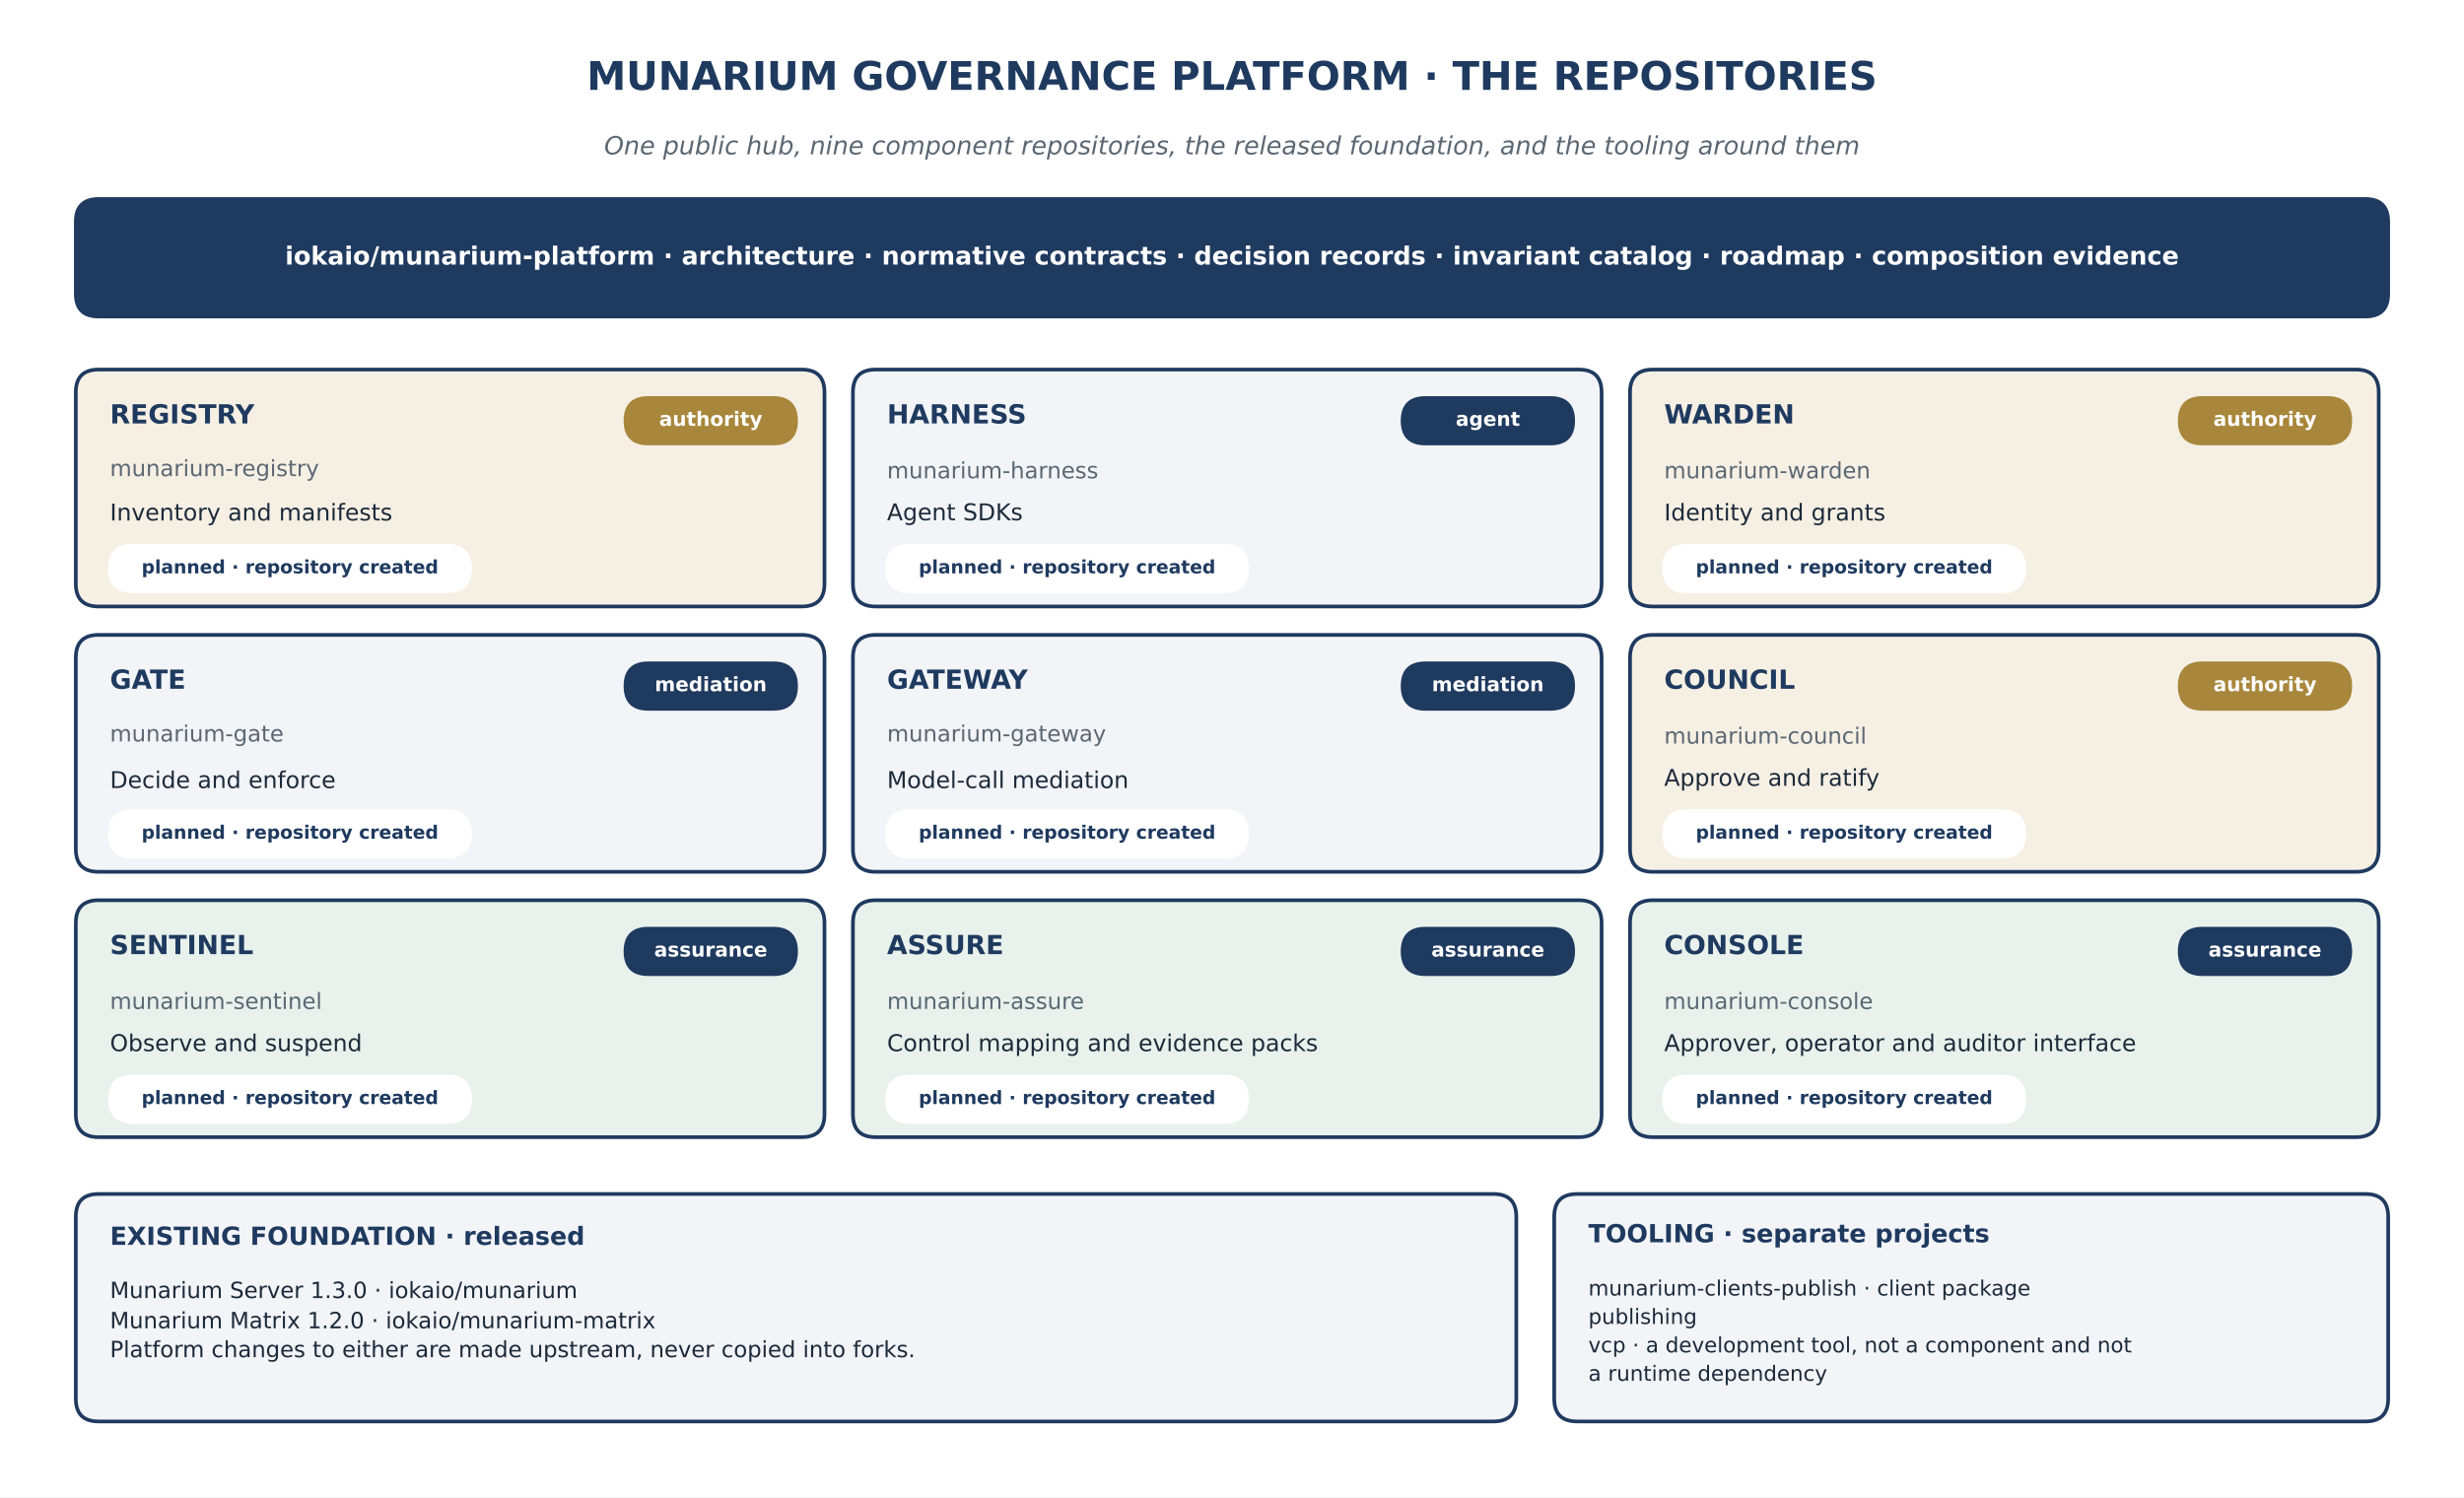
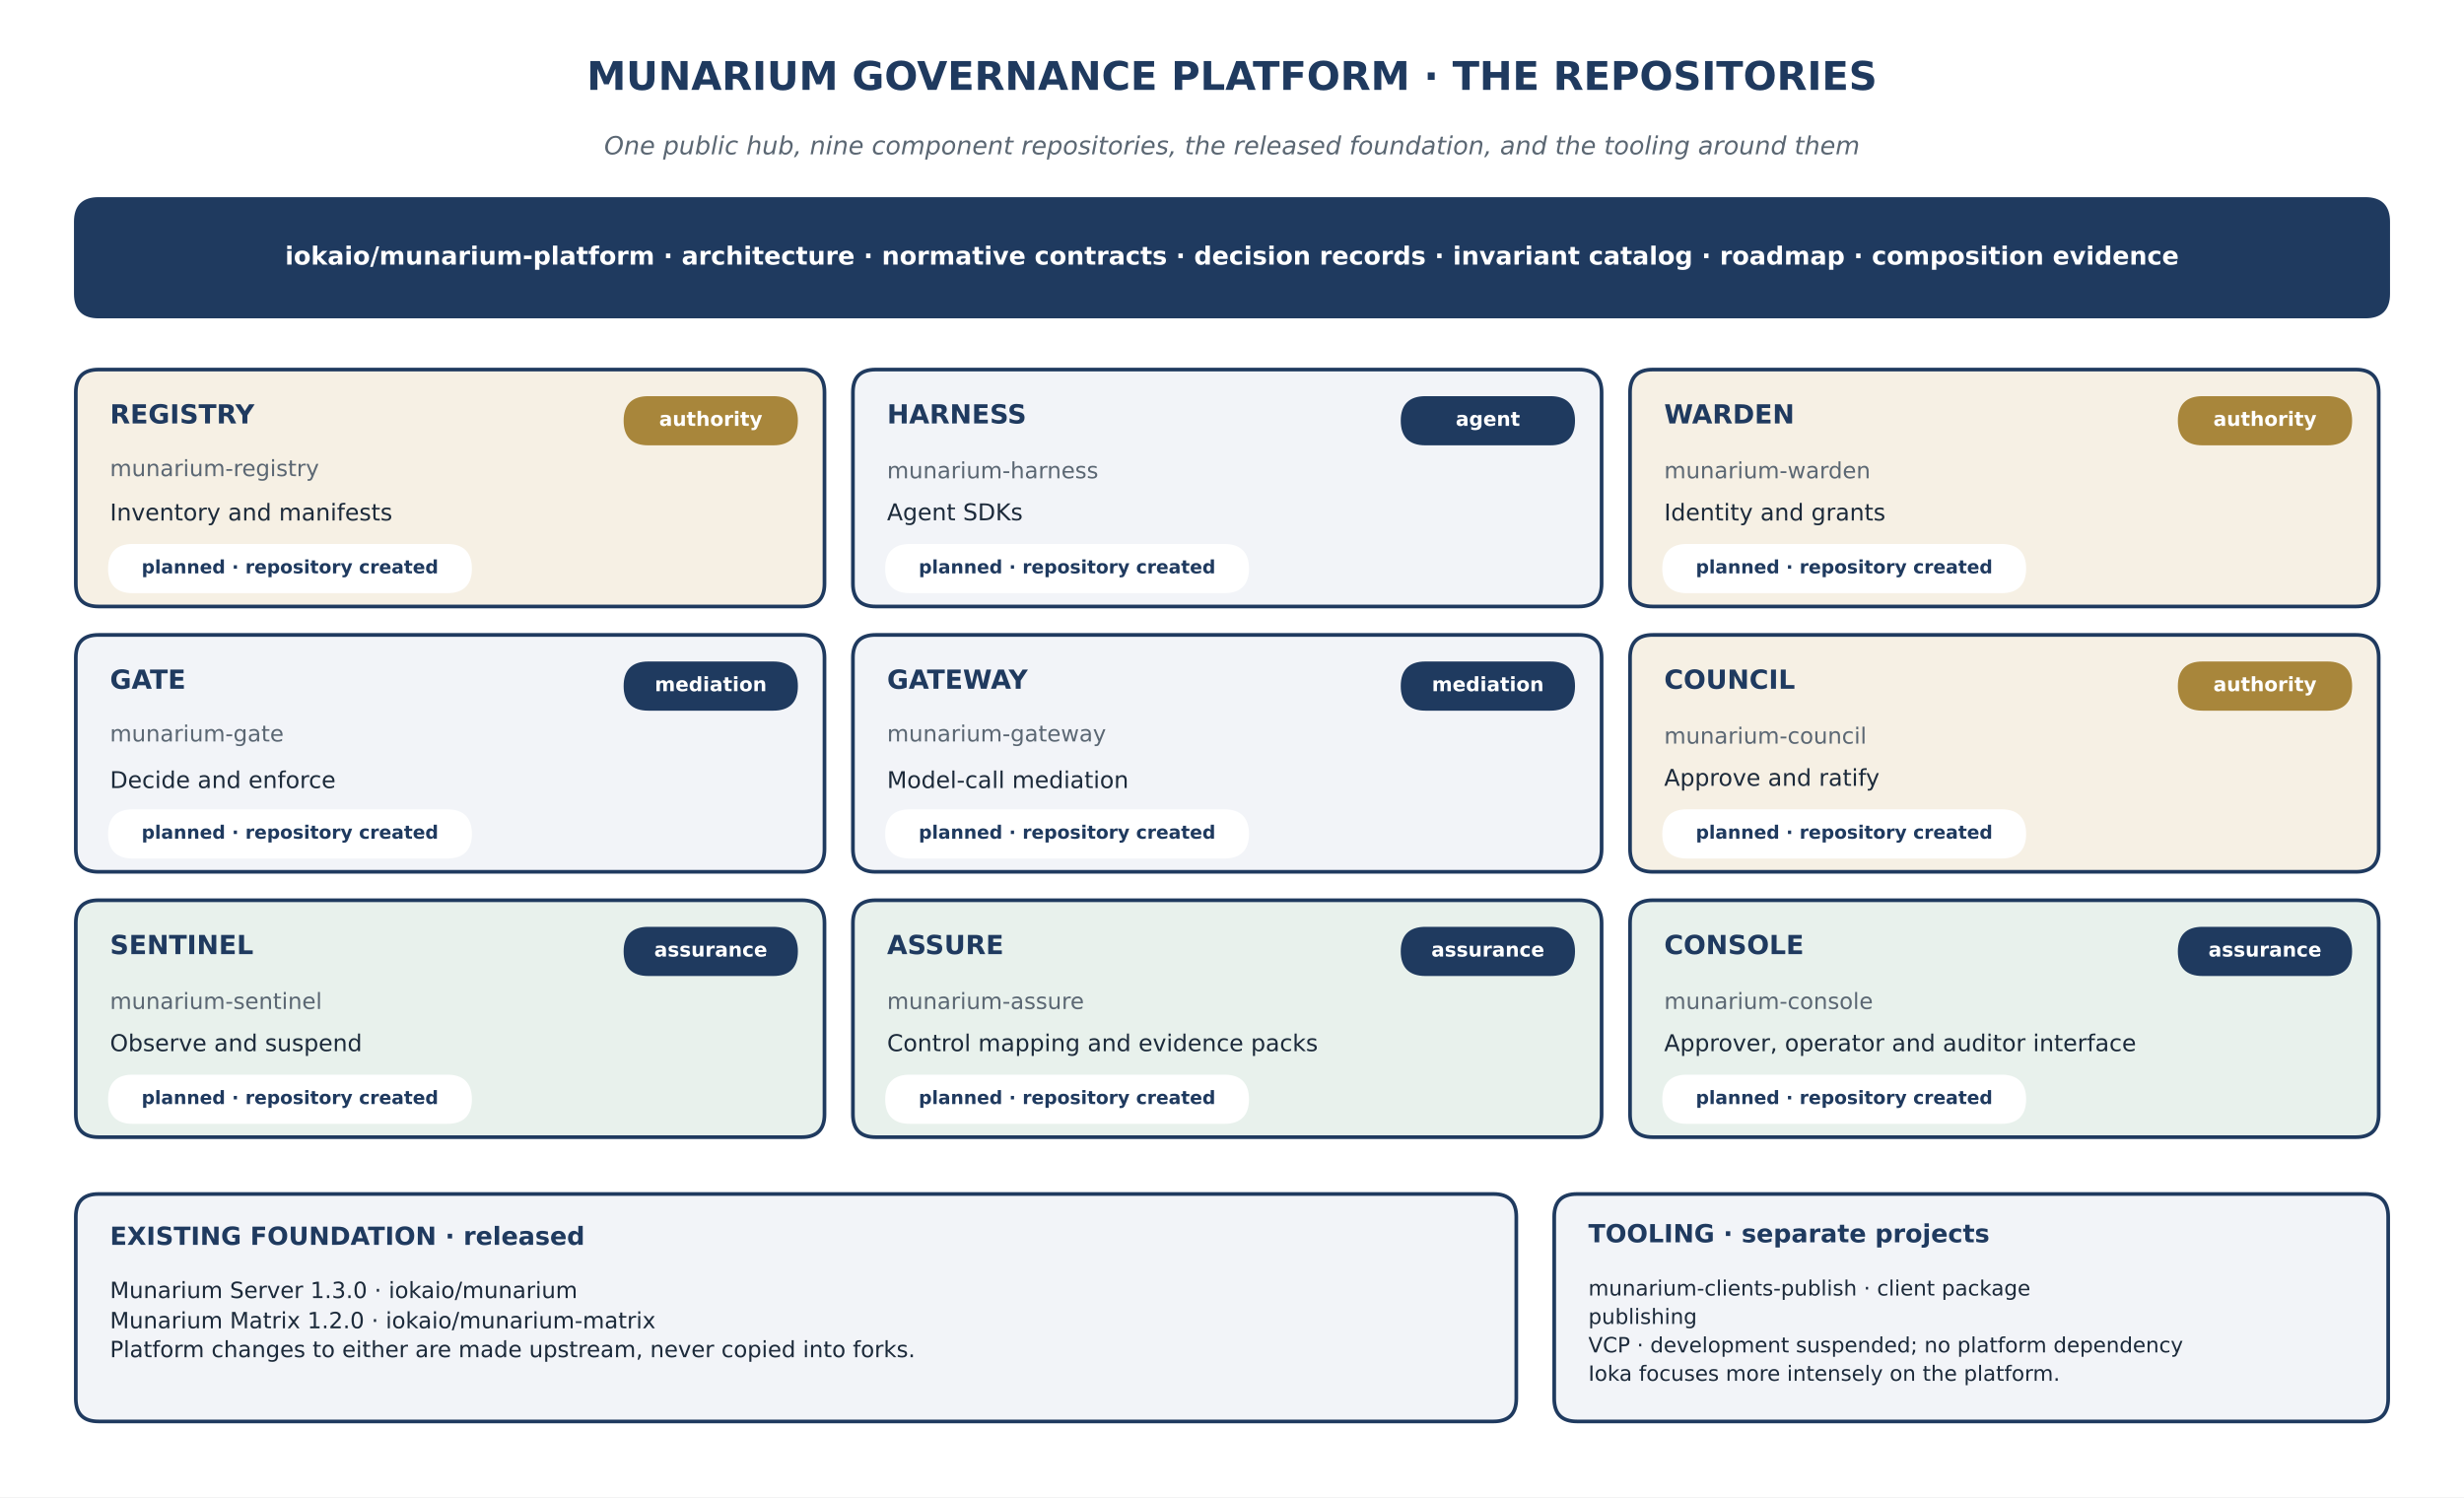
<svg xmlns="http://www.w3.org/2000/svg" width="936pt" height="568.8pt" viewBox="0 0 936 568.8" version="1.1">
  <defs>
    <style type="text/css">*{stroke-linejoin: round; stroke-linecap: butt}</style>
  </defs>
  <g id="figure_1">
    <g id="patch_1">
      <path d="M 0 568.8 L 936 568.8 L 936 0 L 0 0 z " style="fill: #ffffff" />
    </g>
    <g id="axes_1">
      <g id="patch_2">
        <path d="M 37.44 120.24 L 898.56 120.24 Q 907.2 120.24 907.2 111.6 L 907.2 84.24 Q 907.2 75.6 898.56 75.6 L 37.44 75.6 Q 28.8 75.6 28.8 84.24 L 28.8 111.6 Q 28.8 120.24 37.44 120.24 z " clip-path="url(#p394fca838c)" style="fill: #1f3a5f; stroke: #1f3a5f; stroke-width: 1.4; stroke-linejoin: miter" />
      </g>
      <g id="patch_3">
        <path d="M 37.44 230.4 L 304.56 230.4 Q 313.2 230.4 313.2 221.76 L 313.2 149.04 Q 313.2 140.4 304.56 140.4 L 37.44 140.4 Q 28.8 140.4 28.8 149.04 L 28.8 221.76 Q 28.8 230.4 37.44 230.4 z " clip-path="url(#p394fca838c)" style="fill: #f6f0e4; stroke: #1f3a5f; stroke-width: 1.4; stroke-linejoin: miter" />
      </g>
      <g id="patch_4">
        <path d="M 246.24 168.48 L 293.76 168.48 Q 302.4 168.48 302.4 159.84 L 302.4 159.84 Q 302.4 151.2 293.76 151.2 L 246.24 151.2 Q 237.6 151.2 237.6 159.84 L 237.6 159.84 Q 237.6 168.48 246.24 168.48 z " clip-path="url(#p394fca838c)" style="fill: #a8863b; stroke: #a8863b; stroke-width: 1.4; stroke-linejoin: miter" />
      </g>
      <g id="patch_5">
        <path d="M 50.4 224.64 L 169.92 224.64 Q 178.56 224.64 178.56 216 L 178.56 216 Q 178.56 207.36 169.92 207.36 L 50.4 207.36 Q 41.76 207.36 41.76 216 L 41.76 216 Q 41.76 224.64 50.4 224.64 z " clip-path="url(#p394fca838c)" style="fill: #ffffff; stroke: #ffffff; stroke-width: 1.4; stroke-linejoin: miter" />
      </g>
      <g id="patch_6">
        <path d="M 332.64 230.4 L 599.76 230.4 Q 608.4 230.4 608.4 221.76 L 608.4 149.04 Q 608.4 140.4 599.76 140.4 L 332.64 140.4 Q 324 140.4 324 149.04 L 324 221.76 Q 324 230.4 332.64 230.4 z " clip-path="url(#p394fca838c)" style="fill: #f2f4f8; stroke: #1f3a5f; stroke-width: 1.4; stroke-linejoin: miter" />
      </g>
      <g id="patch_7">
        <path d="M 541.44 168.48 L 588.96 168.48 Q 597.6 168.48 597.6 159.84 L 597.6 159.84 Q 597.6 151.2 588.96 151.2 L 541.44 151.2 Q 532.8 151.2 532.8 159.84 L 532.8 159.84 Q 532.8 168.48 541.44 168.48 z " clip-path="url(#p394fca838c)" style="fill: #1f3a5f; stroke: #1f3a5f; stroke-width: 1.4; stroke-linejoin: miter" />
      </g>
      <g id="patch_8">
        <path d="M 345.6 224.64 L 465.12 224.64 Q 473.76 224.64 473.76 216 L 473.76 216 Q 473.76 207.36 465.12 207.36 L 345.6 207.36 Q 336.96 207.36 336.96 216 L 336.96 216 Q 336.96 224.64 345.6 224.64 z " clip-path="url(#p394fca838c)" style="fill: #ffffff; stroke: #ffffff; stroke-width: 1.4; stroke-linejoin: miter" />
      </g>
      <g id="patch_9">
        <path d="M 627.84 230.4 L 894.96 230.4 Q 903.6 230.4 903.6 221.76 L 903.6 149.04 Q 903.6 140.4 894.96 140.4 L 627.84 140.4 Q 619.2 140.4 619.2 149.04 L 619.2 221.76 Q 619.2 230.4 627.84 230.4 z " clip-path="url(#p394fca838c)" style="fill: #f6f0e4; stroke: #1f3a5f; stroke-width: 1.4; stroke-linejoin: miter" />
      </g>
      <g id="patch_10">
        <path d="M 836.64 168.48 L 884.16 168.48 Q 892.8 168.48 892.8 159.84 L 892.8 159.84 Q 892.8 151.2 884.16 151.2 L 836.64 151.2 Q 828 151.2 828 159.84 L 828 159.84 Q 828 168.48 836.64 168.48 z " clip-path="url(#p394fca838c)" style="fill: #a8863b; stroke: #a8863b; stroke-width: 1.4; stroke-linejoin: miter" />
      </g>
      <g id="patch_11">
        <path d="M 640.8 224.64 L 760.32 224.64 Q 768.96 224.64 768.96 216 L 768.96 216 Q 768.96 207.36 760.32 207.36 L 640.8 207.36 Q 632.16 207.36 632.16 216 L 632.16 216 Q 632.16 224.64 640.8 224.64 z " clip-path="url(#p394fca838c)" style="fill: #ffffff; stroke: #ffffff; stroke-width: 1.4; stroke-linejoin: miter" />
      </g>
      <g id="patch_12">
        <path d="M 37.44 331.2 L 304.56 331.2 Q 313.2 331.2 313.2 322.56 L 313.2 249.84 Q 313.2 241.2 304.56 241.2 L 37.44 241.2 Q 28.8 241.2 28.8 249.84 L 28.8 322.56 Q 28.8 331.2 37.44 331.2 z " clip-path="url(#p394fca838c)" style="fill: #f2f4f8; stroke: #1f3a5f; stroke-width: 1.4; stroke-linejoin: miter" />
      </g>
      <g id="patch_13">
        <path d="M 246.24 269.28 L 293.76 269.28 Q 302.4 269.28 302.4 260.64 L 302.4 260.64 Q 302.4 252 293.76 252 L 246.24 252 Q 237.6 252 237.6 260.64 L 237.6 260.64 Q 237.6 269.28 246.24 269.28 z " clip-path="url(#p394fca838c)" style="fill: #1f3a5f; stroke: #1f3a5f; stroke-width: 1.4; stroke-linejoin: miter" />
      </g>
      <g id="patch_14">
        <path d="M 50.4 325.44 L 169.92 325.44 Q 178.56 325.44 178.56 316.8 L 178.56 316.8 Q 178.56 308.16 169.92 308.16 L 50.4 308.16 Q 41.76 308.16 41.76 316.8 L 41.76 316.8 Q 41.76 325.44 50.4 325.44 z " clip-path="url(#p394fca838c)" style="fill: #ffffff; stroke: #ffffff; stroke-width: 1.4; stroke-linejoin: miter" />
      </g>
      <g id="patch_15">
        <path d="M 332.64 331.2 L 599.76 331.2 Q 608.4 331.2 608.4 322.56 L 608.4 249.84 Q 608.4 241.2 599.76 241.2 L 332.64 241.2 Q 324 241.2 324 249.84 L 324 322.56 Q 324 331.2 332.64 331.2 z " clip-path="url(#p394fca838c)" style="fill: #f2f4f8; stroke: #1f3a5f; stroke-width: 1.4; stroke-linejoin: miter" />
      </g>
      <g id="patch_16">
        <path d="M 541.44 269.28 L 588.96 269.28 Q 597.6 269.28 597.6 260.64 L 597.6 260.64 Q 597.6 252 588.96 252 L 541.44 252 Q 532.8 252 532.8 260.64 L 532.8 260.64 Q 532.8 269.28 541.44 269.28 z " clip-path="url(#p394fca838c)" style="fill: #1f3a5f; stroke: #1f3a5f; stroke-width: 1.4; stroke-linejoin: miter" />
      </g>
      <g id="patch_17">
        <path d="M 345.6 325.44 L 465.12 325.44 Q 473.76 325.44 473.76 316.8 L 473.76 316.8 Q 473.76 308.16 465.12 308.16 L 345.6 308.16 Q 336.96 308.16 336.96 316.8 L 336.96 316.8 Q 336.96 325.44 345.6 325.44 z " clip-path="url(#p394fca838c)" style="fill: #ffffff; stroke: #ffffff; stroke-width: 1.4; stroke-linejoin: miter" />
      </g>
      <g id="patch_18">
        <path d="M 627.84 331.2 L 894.96 331.2 Q 903.6 331.2 903.6 322.56 L 903.6 249.84 Q 903.6 241.2 894.96 241.2 L 627.84 241.2 Q 619.2 241.2 619.2 249.84 L 619.2 322.56 Q 619.2 331.2 627.84 331.2 z " clip-path="url(#p394fca838c)" style="fill: #f6f0e4; stroke: #1f3a5f; stroke-width: 1.4; stroke-linejoin: miter" />
      </g>
      <g id="patch_19">
        <path d="M 836.64 269.28 L 884.16 269.28 Q 892.8 269.28 892.8 260.64 L 892.8 260.64 Q 892.8 252 884.16 252 L 836.64 252 Q 828 252 828 260.64 L 828 260.64 Q 828 269.28 836.64 269.28 z " clip-path="url(#p394fca838c)" style="fill: #a8863b; stroke: #a8863b; stroke-width: 1.4; stroke-linejoin: miter" />
      </g>
      <g id="patch_20">
        <path d="M 640.8 325.44 L 760.32 325.44 Q 768.96 325.44 768.96 316.8 L 768.96 316.8 Q 768.96 308.16 760.32 308.16 L 640.8 308.16 Q 632.16 308.16 632.16 316.8 L 632.16 316.8 Q 632.16 325.44 640.8 325.44 z " clip-path="url(#p394fca838c)" style="fill: #ffffff; stroke: #ffffff; stroke-width: 1.4; stroke-linejoin: miter" />
      </g>
      <g id="patch_21">
        <path d="M 37.44 432 L 304.56 432 Q 313.2 432 313.2 423.36 L 313.2 350.64 Q 313.2 342 304.56 342 L 37.44 342 Q 28.8 342 28.8 350.64 L 28.8 423.36 Q 28.8 432 37.44 432 z " clip-path="url(#p394fca838c)" style="fill: #e8f1ec; stroke: #1f3a5f; stroke-width: 1.4; stroke-linejoin: miter" />
      </g>
      <g id="patch_22">
        <path d="M 246.24 370.08 L 293.76 370.08 Q 302.4 370.08 302.4 361.44 L 302.4 361.44 Q 302.4 352.8 293.76 352.8 L 246.24 352.8 Q 237.6 352.8 237.6 361.44 L 237.6 361.44 Q 237.6 370.08 246.24 370.08 z " clip-path="url(#p394fca838c)" style="fill: #1f3a5f; stroke: #1f3a5f; stroke-width: 1.4; stroke-linejoin: miter" />
      </g>
      <g id="patch_23">
        <path d="M 50.4 426.24 L 169.92 426.24 Q 178.56 426.24 178.56 417.6 L 178.56 417.6 Q 178.56 408.96 169.92 408.96 L 50.4 408.96 Q 41.76 408.96 41.76 417.6 L 41.76 417.6 Q 41.76 426.24 50.4 426.24 z " clip-path="url(#p394fca838c)" style="fill: #ffffff; stroke: #ffffff; stroke-width: 1.4; stroke-linejoin: miter" />
      </g>
      <g id="patch_24">
        <path d="M 332.64 432 L 599.76 432 Q 608.4 432 608.4 423.36 L 608.4 350.64 Q 608.4 342 599.76 342 L 332.64 342 Q 324 342 324 350.64 L 324 423.36 Q 324 432 332.64 432 z " clip-path="url(#p394fca838c)" style="fill: #e8f1ec; stroke: #1f3a5f; stroke-width: 1.4; stroke-linejoin: miter" />
      </g>
      <g id="patch_25">
        <path d="M 541.44 370.08 L 588.96 370.08 Q 597.6 370.08 597.6 361.44 L 597.6 361.44 Q 597.6 352.8 588.96 352.8 L 541.44 352.8 Q 532.8 352.8 532.8 361.44 L 532.8 361.44 Q 532.8 370.08 541.44 370.08 z " clip-path="url(#p394fca838c)" style="fill: #1f3a5f; stroke: #1f3a5f; stroke-width: 1.4; stroke-linejoin: miter" />
      </g>
      <g id="patch_26">
        <path d="M 345.6 426.24 L 465.12 426.24 Q 473.76 426.24 473.76 417.6 L 473.76 417.6 Q 473.76 408.96 465.12 408.96 L 345.6 408.96 Q 336.96 408.96 336.96 417.6 L 336.96 417.6 Q 336.96 426.24 345.6 426.24 z " clip-path="url(#p394fca838c)" style="fill: #ffffff; stroke: #ffffff; stroke-width: 1.4; stroke-linejoin: miter" />
      </g>
      <g id="patch_27">
        <path d="M 627.84 432 L 894.96 432 Q 903.6 432 903.6 423.36 L 903.6 350.64 Q 903.6 342 894.96 342 L 627.84 342 Q 619.2 342 619.2 350.64 L 619.2 423.36 Q 619.2 432 627.84 432 z " clip-path="url(#p394fca838c)" style="fill: #e8f1ec; stroke: #1f3a5f; stroke-width: 1.4; stroke-linejoin: miter" />
      </g>
      <g id="patch_28">
        <path d="M 836.64 370.08 L 884.16 370.08 Q 892.8 370.08 892.8 361.44 L 892.8 361.44 Q 892.8 352.8 884.16 352.8 L 836.64 352.8 Q 828 352.8 828 361.44 L 828 361.44 Q 828 370.08 836.64 370.08 z " clip-path="url(#p394fca838c)" style="fill: #1f3a5f; stroke: #1f3a5f; stroke-width: 1.4; stroke-linejoin: miter" />
      </g>
      <g id="patch_29">
        <path d="M 640.8 426.24 L 760.32 426.24 Q 768.96 426.24 768.96 417.6 L 768.96 417.6 Q 768.96 408.96 760.32 408.96 L 640.8 408.96 Q 632.16 408.96 632.16 417.6 L 632.16 417.6 Q 632.16 426.24 640.8 426.24 z " clip-path="url(#p394fca838c)" style="fill: #ffffff; stroke: #ffffff; stroke-width: 1.4; stroke-linejoin: miter" />
      </g>
      <g id="patch_30">
        <path d="M 37.44 540 L 567.36 540 Q 576 540 576 531.36 L 576 462.24 Q 576 453.6 567.36 453.6 L 37.44 453.6 Q 28.8 453.6 28.8 462.24 L 28.8 531.36 Q 28.8 540 37.44 540 z " clip-path="url(#p394fca838c)" style="fill: #f2f4f8; stroke: #1f3a5f; stroke-width: 1.4; stroke-linejoin: miter" />
      </g>
      <g id="patch_31">
        <path d="M 599.04 540 L 898.56 540 Q 907.2 540 907.2 531.36 L 907.2 462.24 Q 907.2 453.6 898.56 453.6 L 599.04 453.6 Q 590.4 453.6 590.4 462.24 L 590.4 531.36 Q 590.4 540 599.04 540 z " clip-path="url(#p394fca838c)" style="fill: #f2f4f8; stroke: #1f3a5f; stroke-width: 1.4; stroke-linejoin: miter" />
      </g>
      <g id="text_1">
        <text style="font-weight: 700; font-size: 15px; font-family: 'DejaVu Sans'; text-anchor: middle; fill: #1f3a5f" x="468" y="34.136" transform="rotate(-0 468 34.13648)">MUNARIUM GOVERNANCE PLATFORM · THE REPOSITORIES</text>
      </g>
      <g id="text_2">
        <text style="font-style: italic; font-size: 9.5px; font-family: 'DejaVu Sans'; text-anchor: middle; fill: #5b6773" x="468" y="58.628" transform="rotate(-0 468 58.62815)">One public hub, nine component repositories, the released foundation, and the tooling around them</text>
      </g>
      <g id="text_3">
        <text style="font-weight: 700; font-size: 9.5px; font-family: 'DejaVu Sans'; text-anchor: middle; fill: #ffffff" x="468" y="100.504" transform="rotate(-0 468 100.5043)">iokaio/munarium-platform · architecture · normative contracts · decision records · invariant catalog · roadmap · composition evidence</text>
      </g>
      <g id="text_4">
        <text style="font-weight: 700; font-size: 10px; font-family: 'DejaVu Sans'; text-anchor: start; fill: #1f3a5f" x="41.76" y="160.87" transform="rotate(-0 41.76 160.8698)">REGISTRY</text>
      </g>
      <g id="text_5">
        <text style="font-weight: 700; font-size: 7.5px; font-family: 'DejaVu Sans'; text-anchor: middle; fill: #ffffff" x="270" y="161.789" transform="rotate(-0 270 161.7885)">authority</text>
      </g>
      <g id="text_6">
        <text style="font-size: 8.5px; font-family: 'DejaVu Sans'; text-anchor: start; fill: #5b6773" x="41.76" y="180.883" transform="rotate(-0 41.76 180.883)">munarium-registry</text>
      </g>
      <g id="text_7">
        <text style="font-size: 8.8px; font-family: 'DejaVu Sans'; text-anchor: start; fill: #1c2a3a" x="41.76" y="197.728" transform="rotate(-0 41.76 197.7283)">Inventory and manifests</text>
      </g>
      <g id="text_8">
        <text style="font-weight: 700; font-size: 7px; font-family: 'DejaVu Sans'; text-anchor: middle; fill: #1f3a5f" x="110.16" y="217.819" transform="rotate(-0 110.16 217.8186)">planned · repository created</text>
      </g>
      <g id="text_9">
        <text style="font-weight: 700; font-size: 10px; font-family: 'DejaVu Sans'; text-anchor: start; fill: #1f3a5f" x="336.96" y="160.87" transform="rotate(-0 336.96 160.8698)">HARNESS</text>
      </g>
      <g id="text_10">
        <text style="font-weight: 700; font-size: 7.5px; font-family: 'DejaVu Sans'; text-anchor: middle; fill: #ffffff" x="565.2" y="161.788" transform="rotate(-0 565.2 161.7882)">agent</text>
      </g>
      <g id="text_11">
        <text style="font-size: 8.5px; font-family: 'DejaVu Sans'; text-anchor: start; fill: #5b6773" x="336.96" y="181.706" transform="rotate(-0 336.96 181.7064)">munarium-harness</text>
      </g>
      <g id="text_12">
        <text style="font-size: 8.8px; font-family: 'DejaVu Sans'; text-anchor: start; fill: #1c2a3a" x="336.96" y="197.651" transform="rotate(-0 336.96 197.6506)">Agent SDKs</text>
      </g>
      <g id="text_13">
        <text style="font-weight: 700; font-size: 7px; font-family: 'DejaVu Sans'; text-anchor: middle; fill: #1f3a5f" x="405.36" y="217.819" transform="rotate(-0 405.36 217.8186)">planned · repository created</text>
      </g>
      <g id="text_14">
        <text style="font-weight: 700; font-size: 10px; font-family: 'DejaVu Sans'; text-anchor: start; fill: #1f3a5f" x="632.16" y="160.875" transform="rotate(-0 632.16 160.8753)">WARDEN</text>
      </g>
      <g id="text_15">
        <text style="font-weight: 700; font-size: 7.5px; font-family: 'DejaVu Sans'; text-anchor: middle; fill: #ffffff" x="860.4" y="161.789" transform="rotate(-0 860.4 161.7885)">authority</text>
      </g>
      <g id="text_16">
        <text style="font-size: 8.5px; font-family: 'DejaVu Sans'; text-anchor: start; fill: #5b6773" x="632.16" y="181.706" transform="rotate(-0 632.16 181.7064)">munarium-warden</text>
      </g>
      <g id="text_17">
        <text style="font-size: 8.8px; font-family: 'DejaVu Sans'; text-anchor: start; fill: #1c2a3a" x="632.16" y="197.728" transform="rotate(-0 632.16 197.7283)">Identity and grants</text>
      </g>
      <g id="text_18">
        <text style="font-weight: 700; font-size: 7px; font-family: 'DejaVu Sans'; text-anchor: middle; fill: #1f3a5f" x="700.56" y="217.819" transform="rotate(-0 700.56 217.8186)">planned · repository created</text>
      </g>
      <g id="text_19">
        <text style="font-weight: 700; font-size: 10px; font-family: 'DejaVu Sans'; text-anchor: start; fill: #1f3a5f" x="41.76" y="261.67" transform="rotate(-0 41.76 261.6698)">GATE</text>
      </g>
      <g id="text_20">
        <text style="font-weight: 700; font-size: 7.5px; font-family: 'DejaVu Sans'; text-anchor: middle; fill: #ffffff" x="270" y="262.589" transform="rotate(-0 270 262.5885)">mediation</text>
      </g>
      <g id="text_21">
        <text style="font-size: 8.5px; font-family: 'DejaVu Sans'; text-anchor: start; fill: #5b6773" x="41.76" y="281.683" transform="rotate(-0 41.76 281.683)">munarium-gate</text>
      </g>
      <g id="text_22">
        <text style="font-size: 8.8px; font-family: 'DejaVu Sans'; text-anchor: start; fill: #1c2a3a" x="41.76" y="299.381" transform="rotate(-0 41.76 299.3807)">Decide and enforce</text>
      </g>
      <g id="text_23">
        <text style="font-weight: 700; font-size: 7px; font-family: 'DejaVu Sans'; text-anchor: middle; fill: #1f3a5f" x="110.16" y="318.619" transform="rotate(-0 110.16 318.6186)">planned · repository created</text>
      </g>
      <g id="text_24">
        <text style="font-weight: 700; font-size: 10px; font-family: 'DejaVu Sans'; text-anchor: start; fill: #1f3a5f" x="336.96" y="261.67" transform="rotate(-0 336.96 261.6698)">GATEWAY</text>
      </g>
      <g id="text_25">
        <text style="font-weight: 700; font-size: 7.5px; font-family: 'DejaVu Sans'; text-anchor: middle; fill: #ffffff" x="565.2" y="262.589" transform="rotate(-0 565.2 262.5885)">mediation</text>
      </g>
      <g id="text_26">
        <text style="font-size: 8.5px; font-family: 'DejaVu Sans'; text-anchor: start; fill: #5b6773" x="336.96" y="281.683" transform="rotate(-0 336.96 281.683)">munarium-gateway</text>
      </g>
      <g id="text_27">
        <text style="font-size: 8.8px; font-family: 'DejaVu Sans'; text-anchor: start; fill: #1c2a3a" x="336.96" y="299.381" transform="rotate(-0 336.96 299.3807)">Model-call mediation</text>
      </g>
      <g id="text_28">
        <text style="font-weight: 700; font-size: 7px; font-family: 'DejaVu Sans'; text-anchor: middle; fill: #1f3a5f" x="405.36" y="318.619" transform="rotate(-0 405.36 318.6186)">planned · repository created</text>
      </g>
      <g id="text_29">
        <text style="font-weight: 700; font-size: 10px; font-family: 'DejaVu Sans'; text-anchor: start; fill: #1f3a5f" x="632.16" y="261.67" transform="rotate(-0 632.16 261.6698)">COUNCIL</text>
      </g>
      <g id="text_30">
        <text style="font-weight: 700; font-size: 7.5px; font-family: 'DejaVu Sans'; text-anchor: middle; fill: #ffffff" x="860.4" y="262.589" transform="rotate(-0 860.4 262.5885)">authority</text>
      </g>
      <g id="text_31">
        <text style="font-size: 8.5px; font-family: 'DejaVu Sans'; text-anchor: start; fill: #5b6773" x="632.16" y="282.506" transform="rotate(-0 632.16 282.5064)">munarium-council</text>
      </g>
      <g id="text_32">
        <text style="font-size: 8.8px; font-family: 'DejaVu Sans'; text-anchor: start; fill: #1c2a3a" x="632.16" y="298.528" transform="rotate(-0 632.16 298.5283)">Approve and ratify</text>
      </g>
      <g id="text_33">
        <text style="font-weight: 700; font-size: 7px; font-family: 'DejaVu Sans'; text-anchor: middle; fill: #1f3a5f" x="700.56" y="318.619" transform="rotate(-0 700.56 318.6186)">planned · repository created</text>
      </g>
      <g id="text_34">
        <text style="font-weight: 700; font-size: 10px; font-family: 'DejaVu Sans'; text-anchor: start; fill: #1f3a5f" x="41.76" y="362.47" transform="rotate(-0 41.76 362.4698)">SENTINEL</text>
      </g>
      <g id="text_35">
        <text style="font-weight: 700; font-size: 7.5px; font-family: 'DejaVu Sans'; text-anchor: middle; fill: #ffffff" x="270" y="363.388" transform="rotate(-0 270 363.3882)">assurance</text>
      </g>
      <g id="text_36">
        <text style="font-size: 8.5px; font-family: 'DejaVu Sans'; text-anchor: start; fill: #5b6773" x="41.76" y="383.306" transform="rotate(-0 41.76 383.3064)">munarium-sentinel</text>
      </g>
      <g id="text_37">
        <text style="font-size: 8.8px; font-family: 'DejaVu Sans'; text-anchor: start; fill: #1c2a3a" x="41.76" y="399.328" transform="rotate(-0 41.76 399.3283)">Observe and suspend</text>
      </g>
      <g id="text_38">
        <text style="font-weight: 700; font-size: 7px; font-family: 'DejaVu Sans'; text-anchor: middle; fill: #1f3a5f" x="110.16" y="419.419" transform="rotate(-0 110.16 419.4186)">planned · repository created</text>
      </g>
      <g id="text_39">
        <text style="font-weight: 700; font-size: 10px; font-family: 'DejaVu Sans'; text-anchor: start; fill: #1f3a5f" x="336.96" y="362.47" transform="rotate(-0 336.96 362.4698)">ASSURE</text>
      </g>
      <g id="text_40">
        <text style="font-weight: 700; font-size: 7.5px; font-family: 'DejaVu Sans'; text-anchor: middle; fill: #ffffff" x="565.2" y="363.388" transform="rotate(-0 565.2 363.3882)">assurance</text>
      </g>
      <g id="text_41">
        <text style="font-size: 8.5px; font-family: 'DejaVu Sans'; text-anchor: start; fill: #5b6773" x="336.96" y="383.306" transform="rotate(-0 336.96 383.3064)">munarium-assure</text>
      </g>
      <g id="text_42">
        <text style="font-size: 8.8px; font-family: 'DejaVu Sans'; text-anchor: start; fill: #1c2a3a" x="336.96" y="399.328" transform="rotate(-0 336.96 399.3283)">Control mapping and evidence packs</text>
      </g>
      <g id="text_43">
        <text style="font-weight: 700; font-size: 7px; font-family: 'DejaVu Sans'; text-anchor: middle; fill: #1f3a5f" x="405.36" y="419.419" transform="rotate(-0 405.36 419.4186)">planned · repository created</text>
      </g>
      <g id="text_44">
        <text style="font-weight: 700; font-size: 10px; font-family: 'DejaVu Sans'; text-anchor: start; fill: #1f3a5f" x="632.16" y="362.47" transform="rotate(-0 632.16 362.4698)">CONSOLE</text>
      </g>
      <g id="text_45">
        <text style="font-weight: 700; font-size: 7.5px; font-family: 'DejaVu Sans'; text-anchor: middle; fill: #ffffff" x="860.4" y="363.388" transform="rotate(-0 860.4 363.3882)">assurance</text>
      </g>
      <g id="text_46">
        <text style="font-size: 8.5px; font-family: 'DejaVu Sans'; text-anchor: start; fill: #5b6773" x="632.16" y="383.306" transform="rotate(-0 632.16 383.3064)">munarium-console</text>
      </g>
      <g id="text_47">
        <text style="font-size: 8.8px; font-family: 'DejaVu Sans'; text-anchor: start; fill: #1c2a3a" x="632.16" y="399.328" transform="rotate(-0 632.16 399.3283)">Approver, operator and auditor interface</text>
      </g>
      <g id="text_48">
        <text style="font-weight: 700; font-size: 7px; font-family: 'DejaVu Sans'; text-anchor: middle; fill: #1f3a5f" x="700.56" y="419.419" transform="rotate(-0 700.56 419.4186)">planned · repository created</text>
      </g>
      <g id="text_49">
        <text style="font-weight: 700; font-size: 9.5px; font-family: 'DejaVu Sans'; text-anchor: start; fill: #1f3a5f" x="41.76" y="472.914" transform="rotate(-0 41.76 472.9142)">EXISTING FOUNDATION · released</text>
      </g>
      <g id="text_50">
        <text style="font-size: 8.5px; font-family: 'DejaVu Sans'; fill: #1c2a3a" transform="translate(41.76 493.1324)">Munarium Server 1.3.0 · iokaio/munarium</text>
        <text style="font-size: 8.5px; font-family: 'DejaVu Sans'; fill: #1c2a3a" transform="translate(41.76 504.6074)">Munarium Matrix 1.2.0 · iokaio/munarium-matrix</text>
        <text style="font-size: 8.5px; font-family: 'DejaVu Sans'; fill: #1c2a3a" transform="translate(41.76 515.593)">Platform changes to either are made upstream, never copied into forks.</text>
      </g>
      <g id="text_51">
        <text style="font-weight: 700; font-size: 9.5px; font-family: 'DejaVu Sans'; text-anchor: start; fill: #1f3a5f" x="603.36" y="471.957" transform="rotate(-0 603.36 471.9568)">TOOLING · separate projects</text>
      </g>
      <g id="text_52">
        <text style="font-size: 8px; font-family: 'DejaVu Sans'; fill: #1c2a3a" transform="translate(603.36 492.1675)">munarium-clients-publish · client package</text>
        <text style="font-size: 8px; font-family: 'DejaVu Sans'; fill: #1c2a3a" transform="translate(603.36 502.9675)">publishing</text>
-         <text style="font-size: 8px; font-family: 'DejaVu Sans'; fill: #1c2a3a" transform="translate(603.36 513.7675)">vcp · a development tool, not a component and not</text>
-         <text style="font-size: 8px; font-family: 'DejaVu Sans'; fill: #1c2a3a" transform="translate(603.36 524.5675)">a runtime dependency</text>
+         <text style="font-size: 8px; font-family: 'DejaVu Sans'; fill: #1c2a3a" transform="translate(603.36 513.7675)">VCP · development suspended; no platform dependency</text>
+         <text style="font-size: 8px; font-family: 'DejaVu Sans'; fill: #1c2a3a" transform="translate(603.36 524.5675)">Ioka focuses more intensely on the platform.</text>
      </g>
    </g>
  </g>
  <defs>
    <clipPath id="p394fca838c">
      <rect x="0" y="0" width="936" height="568.8" />
    </clipPath>
  </defs>
</svg>
